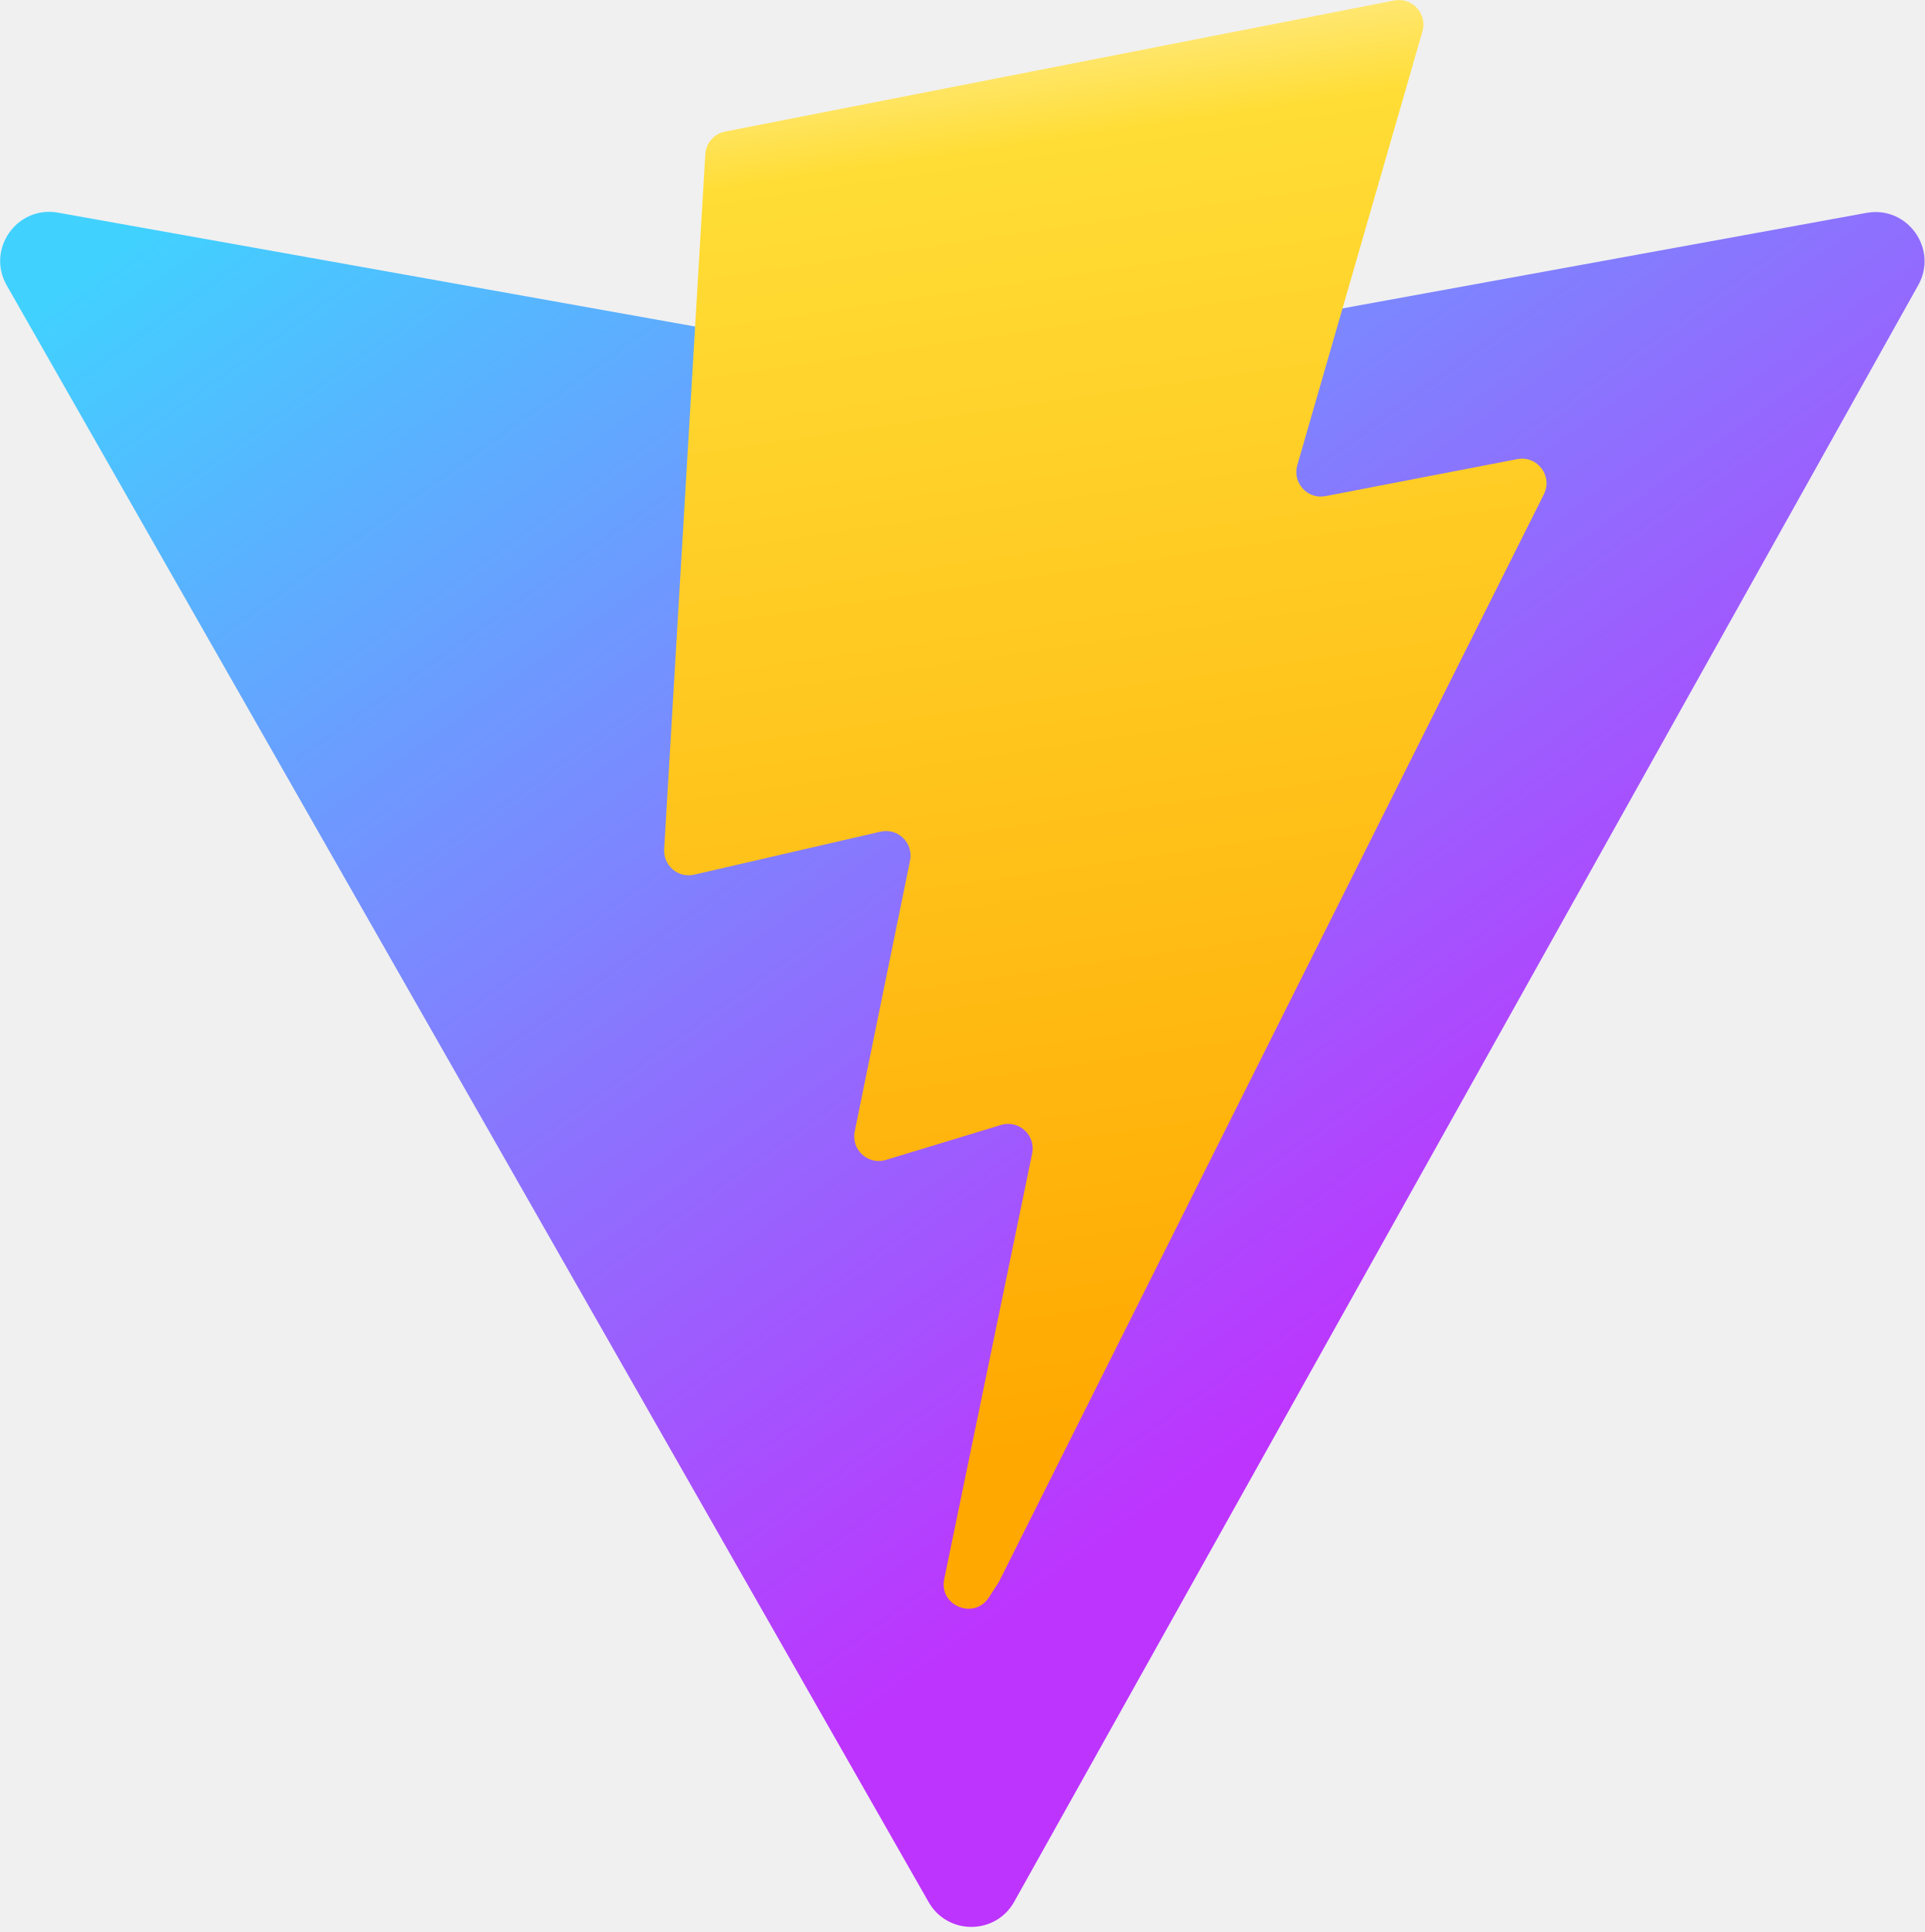
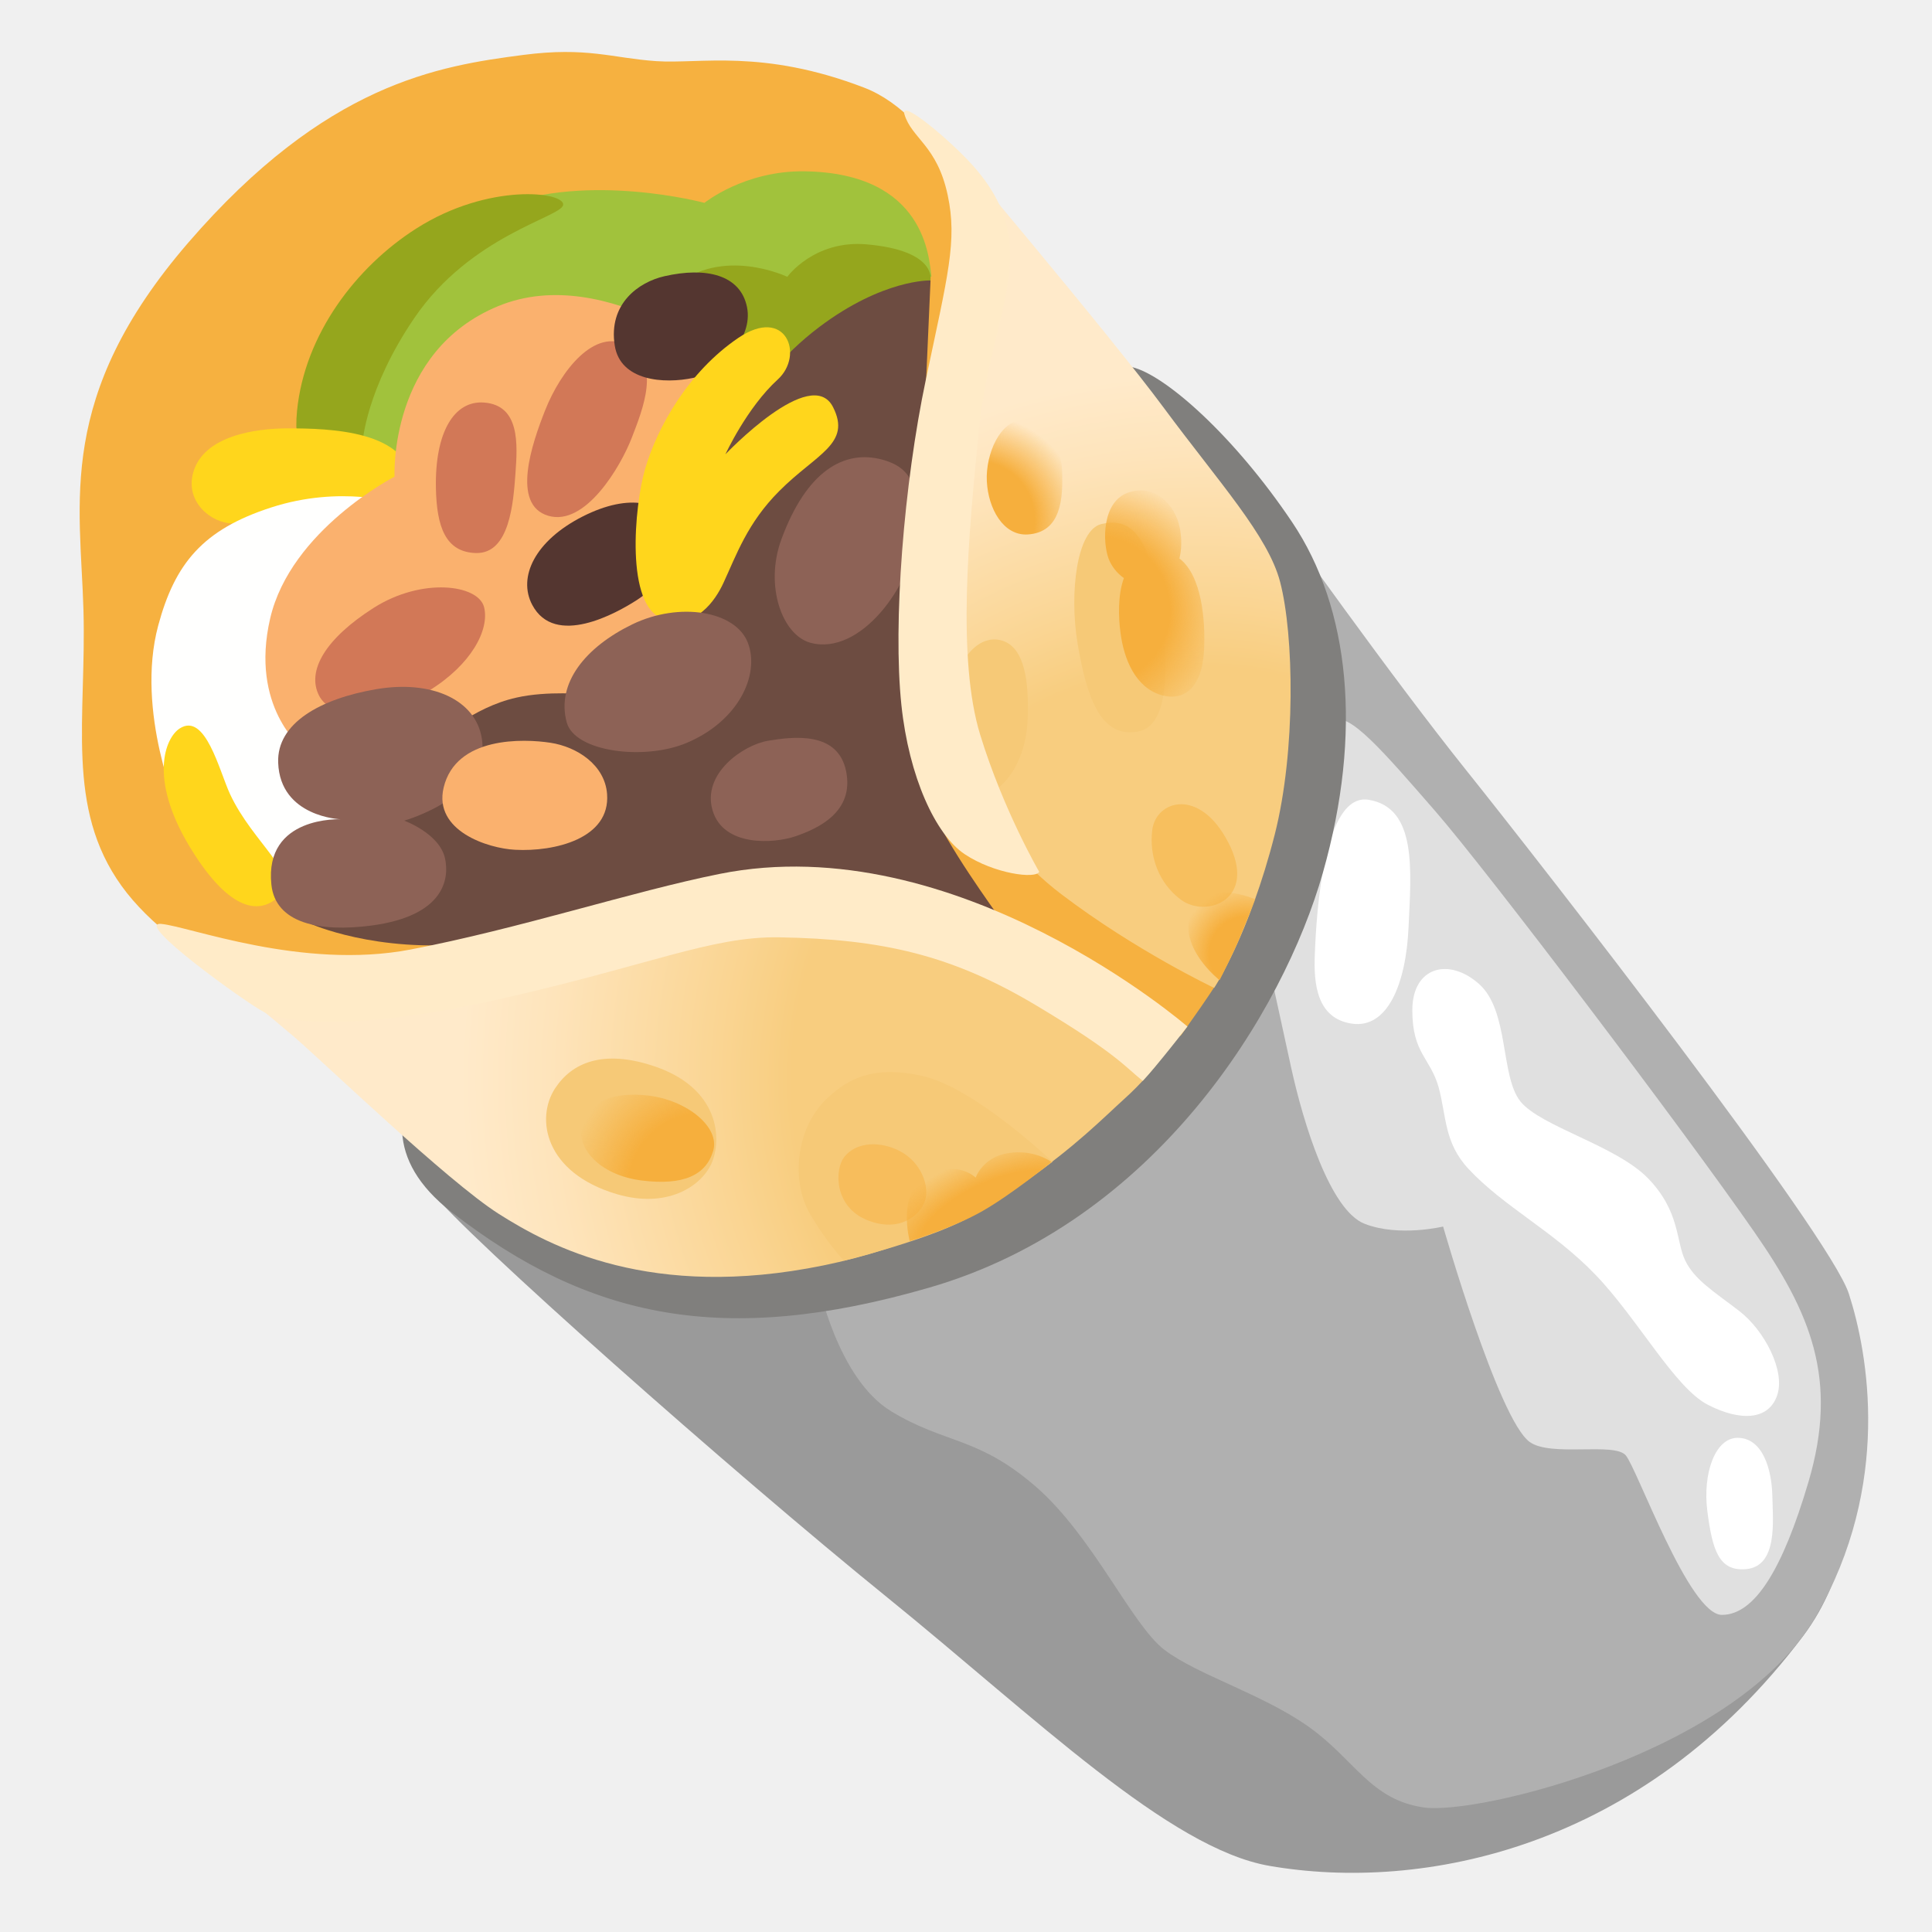
- <svg xmlns="http://www.w3.org/2000/svg" aria-hidden="true" role="img" class="iconify iconify--logos" width="31.88" height="32" preserveAspectRatio="xMidYMid meet" viewBox="0 0 256 257">
-   <defs>
-     <linearGradient id="IconifyId1813088fe1fbc01fb466" x1="-.828%" x2="57.636%" y1="7.652%" y2="78.411%">
-       <stop offset="0%" stop-color="#41D1FF" />
-       <stop offset="100%" stop-color="#BD34FE" />
-     </linearGradient>
-     <linearGradient id="IconifyId1813088fe1fbc01fb467" x1="43.376%" x2="50.316%" y1="2.242%" y2="89.03%">
-       <stop offset="0%" stop-color="#FFEA83" />
-       <stop offset="8.333%" stop-color="#FFDD35" />
-       <stop offset="100%" stop-color="#FFA800" />
-     </linearGradient>
-   </defs>
-   <path fill="url(#IconifyId1813088fe1fbc01fb466)" d="M255.153 37.938L134.897 252.976c-2.483 4.44-8.862 4.466-11.382.048L.875 37.958c-2.746-4.814 1.371-10.646 6.827-9.67l120.385 21.517a6.537 6.537 0 0 0 2.322-.004l117.867-21.483c5.438-.991 9.574 4.796 6.877 9.62Z" />
-   <path fill="url(#IconifyId1813088fe1fbc01fb467)" d="M185.432.063L96.44 17.501a3.268 3.268 0 0 0-2.634 3.014l-5.474 92.456a3.268 3.268 0 0 0 3.997 3.378l24.777-5.718c2.318-.535 4.413 1.507 3.936 3.838l-7.361 36.047c-.495 2.426 1.782 4.5 4.151 3.78l15.304-4.649c2.372-.72 4.652 1.36 4.15 3.788l-11.698 56.621c-.732 3.542 3.979 5.473 5.943 2.437l1.313-2.028l72.516-144.72c1.215-2.423-.88-5.186-3.54-4.672l-25.505 4.922c-2.396.462-4.435-1.77-3.759-4.114l16.646-57.705c.677-2.35-1.37-4.583-3.769-4.113Z" />
+ <svg xmlns="http://www.w3.org/2000/svg" width="800px" height="800px" viewBox="0 0 128 128" aria-hidden="true" role="img" class="iconify iconify--noto" preserveAspectRatio="xMidYMid meet">
+   <path d="M45.79 74.25s-18.68 2.79-17.25 4.65c2.23 2.9 19.94 18.59 30.25 26.94c9.76 7.91 18.65 16.63 25.32 17.78c10.07 1.74 24.68-1.06 35.33-15.2c6.13-8.14 1.87-19.82-1.06-25.56s-32.45-24.8-32.45-24.8L45.79 74.25z" fill="#9a9a9a" />
+   <path d="M54.2 84.96s1.27 6.37 4.84 8.54c3.57 2.17 5.73 1.66 9.56 4.97c3.82 3.31 6.37 9.17 8.54 10.83c2.17 1.66 6.5 2.93 9.56 5.1c3.06 2.17 4.08 4.84 7.64 5.35s20.76-3.63 25.97-12.66c5.03-8.71 3.46-17.43 2.18-21.38c-1.27-3.95-20.25-28.31-25.35-34.68c-5.1-6.37-12.36-16.64-12.36-16.64L54.2 84.96z" fill="#b0b0b0" />
+   <path d="M83.76 62.53s.82 3.83 1.78 8.19c.81 3.7 2.58 9.47 4.87 10.36c2.29.89 5.2.18 5.2.18s3.65 12.75 5.73 14.27c1.4 1.02 5.61 0 6.37.89c.76.89 4.2 10.57 6.37 10.57s4.02-3.01 5.73-8.79c2.04-6.88.09-11.28-3.57-16.56c-4.59-6.63-17.71-23.95-21.15-27.9s-5.73-6.63-6.75-5.99c-1.01.64-4.58 14.78-4.58 14.78z" fill="#e0e0e0" />
+   <path d="M115.12 95.26c-1.49 0-2.33 2.37-2 4.89c.33 2.52.75 3.97 2.56 3.81c2.11-.19 1.78-3.18 1.74-4.89s-.63-3.81-2.3-3.81z" fill="#ffffff" />
+   <path d="M97.3 77.45c2.35 2.52 5.6 4.09 8.4 7c2.8 2.91 5.26 7.5 7.45 8.62c2.18 1.12 4.03 1.01 4.59-.62c.56-1.62-.84-4.31-2.52-5.6s-2.97-2.07-3.58-3.36s-.34-3.25-2.46-5.43c-2.13-2.18-7.11-3.42-8.45-5.09c-1.34-1.68-.73-5.99-2.74-7.78c-2.02-1.79-4.42-1.12-4.42 1.74s1.18 3.14 1.74 5.09c.53 1.96.36 3.69 1.99 5.43z" fill="#ffffff" />
+   <path d="M89.57 67.82c2.36.34 3.58-2.63 3.75-6.38c.17-3.75.58-7.91-2.63-8.45c-2.97-.5-3.47 7.33-3.58 10.25c-.08 1.89.11 4.24 2.46 4.58z" fill="#ffffff" />
+   <path d="M33.42 65.45s-12.58 7.82-3.48 14.87s18.01 8.93 31.62 4.99c14.96-4.33 23.46-18.24 26.09-27.51c2.63-9.26 1.78-17.51-2.04-23.2s-8.41-9.77-10.62-10.28c-2.21-.51-21.16 35.7-21.16 35.7l-20.41 5.43z" fill="#807f7d" />
+   <path d="M74.89 68.73l3.33-.11s2.58-3.57 2.89-4.34c.31-.78-9.33-27.37-9.23-27.89c.1-.52-5.01-26.89-14.62-30.58c-6.74-2.59-10.89-1.56-13.79-1.76s-4.58-.96-8.81-.41c-5.6.73-13.06 1.87-22.19 12.44c-8.8 10.2-7.14 17.2-6.94 24.35S4.32 53.5 8.05 58.69s12.41 8.59 12.41 8.59l54.43 1.45z" fill="#f6b140" />
+   <path d="M61.71 18.32c-.16-1.21-.38-6.85-8.4-6.97c-3.98-.06-6.64 2.09-6.64 2.09s-7.65-2.06-13.6.26C29.67 15.02 21.8 29 21.8 29l9.72 2.19l30.19-12.87z" fill="#a1c23c" />
+   <path d="M52.91 24.45c.06-.31 8.73-5.86 8.73-5.86s.5-1.98-4.21-2.4c-3.49-.31-5.27 2.15-5.27 2.15s-4.33-2.08-7.55.69c-2.19 1.88-.5 3.62-.5 3.62l8.8 1.8z" fill="#95a61d" />
+   <path d="M24.02 29.31s.23-3.54 3.43-8.24c3.74-5.49 9.73-6.68 9.86-7.49c.13-.87-4.93-1.5-9.73 1.56c-4 2.55-7.4 7.02-7.9 12.08c-.58 5.86 4.34 2.09 4.34 2.09z" fill="#95a61d" />
+   <path d="M27.3 32.1c.04 1.16-10.43 2.58-11.86 2.58s-3.19-1.42-2.64-3.37c.68-2.45 4.15-2.93 6.26-2.93c2.72 0 8.1.12 8.24 3.72z" fill="#ffd61c" />
+   <path d="M26.41 33.35s-3.81-1.23-8.44.27c-4.52 1.46-6.38 3.7-7.49 7.83c-1.53 5.72 1.36 12.32 1.36 12.32l9.19 6.13s7.49-5.79 7.21-6.53s-1.83-20.02-1.83-20.02z" fill="#fffffe" />
+   <path d="M11.91 48.26c-.98.63-2.04 3.33.61 7.76c2.47 4.12 4.56 4.76 5.99 3.33c1.43-1.43-1.75-3.47-3.27-6.74c-.71-1.53-1.63-5.44-3.33-4.35z" fill="#ffd61c" />
+   <path d="M20.01 49.55s-3.47-2.72-2.11-8.58s8.24-9.39 8.24-9.39s-.41-8.3 6.87-11.3s15.72 4.22 15.72 4.22l3.88 21.1l-32.6 3.95z" fill="#fab16e" />
+   <path d="M36.13 27.15c-.9 2.26-2.27 6.29.19 7.02s4.8-3.26 5.53-5.15c.73-1.89 1.97-4.92-.25-6.13s-4.45 1.7-5.47 4.26z" fill="#d27857" />
+   <path d="M32.07 26.67c-1.98-.15-3.26 1.96-3.19 5.66c.05 2.56.63 4.26 2.66 4.31c2.23.05 2.47-3.34 2.61-5.27s.31-4.52-2.08-4.7z" fill="#d27857" />
+   <path d="M21.13 46.07c.74 1.47 3.63 1.94 7.26-.29c2.83-1.73 4.06-4.06 3.68-5.56c-.39-1.5-4.11-1.98-7.31.05c-3.19 2.03-4.45 4.16-3.63 5.8z" fill="#d27857" />
+   <path d="M44.02 18.3c-1.72.39-3.73 1.84-3.29 4.6c.37 2.33 3.24 2.56 5.23 2.13c1.7-.37 3.97-2.56 3.53-4.69c-.44-2.14-2.71-2.67-5.47-2.04z" fill="#543630" />
+   <path d="M35.26 40.07c1.5 2.84 5.57.57 6.97-.34c1.47-.96 3.15-3 2.47-4.74s-2.95-2.37-6.1-.77s-4.31 4.01-3.34 5.85z" fill="#543630" />
+   <path d="M61.65 18.58s-3.14-.11-7.39 3.1C44.73 28.87 42.97 44.8 42.97 44.8L38.84 46s-2.58-.25-4.63.22c-2.9.64-5.21 2.81-5.21 2.81L20.57 61.2s4.33 1.96 10.7 1.3c3.85-.4 19.45.27 19.45.27s15.69-1.64 15.47-2c-.22-.36-3.51-4.8-4.59-7.47c-1.09-2.68.92-21.64.92-21.64l-1.16-6.51l.29-6.57z" fill="#6d4c41" />
+   <path d="M43.96 41.01c2.14.68 3.43-1.22 3.97-2.39c.85-1.83 1.58-3.97 3.7-6.09c2.46-2.47 4.8-3.12 3.56-5.56c-1.45-2.86-7.13 3.13-7.13 3.13s1.42-3.09 3.47-4.96c1.77-1.61.55-4.9-2.62-2.75c-3.3 2.24-5.37 5.91-6.18 8.71c-.69 2.39-1.34 9.1 1.23 9.91z" fill="#ffd61c" />
+   <path d="M58.45 30.45c-2.54-.68-5.02.77-6.68 5.28c-1.13 3.07.05 6.36 1.94 6.86c3.32.87 6.68-3.84 6.99-7.13c.32-3.3-.4-4.51-2.25-5.01z" fill="#8d6256" />
+   <path d="M37.55 47.87c.54 1.95 5.14 2.53 7.94 1.35c3.43-1.44 4.87-4.51 4.06-6.63c-.81-2.12-4.54-2.74-7.67-1.22c-3.06 1.49-5.05 3.88-4.33 6.5z" fill="#8d6256" />
+   <path d="M47.21 53.69c.72 2.43 4.06 2.21 5.51 1.71c1.44-.5 3.88-1.58 3.34-4.29s-3.56-2.3-5.19-2.03c-1.63.28-4.38 2.17-3.66 4.61z" fill="#8d6256" />
+   <path d="M29.48 56.85c.31 1.38-.05 3.83-4.87 4.47c-3.42.45-6.36-.14-6.63-2.71c-.48-4.58 4.6-4.33 4.6-4.33s-4.02-.14-4.15-3.75c-.1-2.62 2.8-4.24 6.5-4.87s6.58.72 6.99 3.25c.63 3.84-5.14 5.46-5.14 5.46s2.32.84 2.7 2.48z" fill="#8d6256" />
+   <path d="M40.22 52.6c.23 2.98-3.52 3.84-6.09 3.7c-1.8-.09-5.41-1.25-4.74-4.11c.81-3.43 5.32-3.25 7.08-2.98s3.6 1.46 3.75 3.39z" fill="#fab16e" />
+   <radialGradient id="IconifyId17ecdb2904d178eab5978" cx="79.698" cy="71.572" r="51.155" gradientUnits="userSpaceOnUse">
+     <stop offset=".532" stop-color="#f8cd7f" />
+     <stop offset=".63" stop-color="#fad593" />
+     <stop offset=".847" stop-color="#fee4bb" />
+     <stop offset=".961" stop-color="#ffeaca" />
+   </radialGradient>
+   <path d="M19.46 68.67c2.01 1.73 10.17 9.58 13.58 11.75c3.42 2.17 10.08 5.75 21.5 3.42s17.5-8.83 19.91-11c2.42-2.17 3.35-4.09 3.34-4.21c-.01-.12-18.34-9.7-24.09-9.29c-5.75.42-16.75 4.75-22.75 5.75s-19.83-3.08-19.83-3.08s4.84 3.66 8.34 6.66z" fill="url(#IconifyId17ecdb2904d178eab5978)" />
+   <radialGradient id="IconifyId17ecdb2904d178eab5979" cx="79.606" cy="68.217" r="45.142" gradientUnits="userSpaceOnUse">
+     <stop offset=".532" stop-color="#f8cd7f" />
+     <stop offset=".63" stop-color="#fad593" />
+     <stop offset=".847" stop-color="#fee4bb" />
+     <stop offset=".961" stop-color="#ffeaca" />
+   </radialGradient>
+   <path d="M63.12 50.01V26.95l2.04-11.47l-2.6-6.27S73.47 22.1 77.12 27.04c3.65 4.93 6.89 8.45 7.69 11.51c.92 3.51 1.05 11.19-.35 16.72c-1.7 6.69-4.02 10.18-4.02 10.18s-5.2-2.46-10.13-6.21s-7.19-9.23-7.19-9.23z" fill="url(#IconifyId17ecdb2904d178eab5979)" />
+   <path d="M72.97 34.72c-1.64.39-2.13 4.58-1.58 7.9c.62 3.7 1.58 6.32 4.03 5.84c2.45-.47 1.89-5.92 1.18-9.63s-1.97-4.51-3.63-4.11z" fill="#f6c977" />
+   <path d="M66.42 42.45c-1.74-.55-3.55 1.58-3.71 5.84s1.82 4.11 2.53 4.26s2.68-1.5 2.84-4.82c.12-2.67-.23-4.82-1.66-5.28z" fill="#f6c977" />
+   <path d="M55.05 72.54c-2.43 2.06-2.61 5.76-1.42 7.82c1.18 2.05 2.29 3.16 2.29 3.16s5.17-1.26 7.95-2.68c2.52-1.29 5.86-3.87 5.86-3.87s-5.12-4.89-8.6-5.68s-5.06.38-6.08 1.25z" fill="#f6c977" />
+   <path d="M76.34 54.99c-.22 1.79.46 3.55 1.9 4.62c1.68 1.25 5.1 0 3.14-3.79c-1.91-3.7-4.8-2.79-5.04-.83z" fill="#f7bf5e" />
+   <path d="M36.78 72.1c-1.32 2.01-.68 5.6 4.07 7.01c3.29.98 5.57-.47 6.28-2.01c.71-1.54.62-5.07-3.97-6.52c-3.2-1.02-5.25-.2-6.38 1.52z" fill="#f6c977" />
+   <radialGradient id="IconifyId17ecdb2904d178eab5980" cx="46.632" cy="78.765" r="9.442" gradientUnits="userSpaceOnUse">
+     <stop offset=".532" stop-color="#f6af3d" />
+     <stop offset=".959" stop-color="#f6af3d" stop-opacity="0" />
+   </radialGradient>
+   <path d="M38.6 74.42c-.52 1.62 1.13 3.44 3.91 3.79s4.27-.36 4.74-1.96c.47-1.6-1.78-3.38-4.33-3.67c-2.24-.25-3.85.36-4.32 1.84z" fill="url(#IconifyId17ecdb2904d178eab5980)" />
+   <path d="M55.96 76.62c-.69.84-.71 3.32 1.48 4.21c2.19.89 3.56-.36 3.85-1.3c.3-.95-.26-2.53-1.66-3.26c-1.25-.66-2.84-.66-3.67.35z" fill="#f7bd5c" />
+   <radialGradient id="IconifyId17ecdb2904d178eab5981" cx="66.022" cy="80.624" r="4.499" gradientTransform="matrix(-.4024 -.9155 2.0944 -.9206 -76.267 215.287)" gradientUnits="userSpaceOnUse">
+     <stop offset=".532" stop-color="#f6af3d" />
+     <stop offset=".959" stop-color="#f6af3d" stop-opacity="0" />
+   </radialGradient>
+   <path d="M60.27 82.23s-.88-3.26 1.14-4.34s3.23.13 3.23.13s.47-1.38 2.19-1.63c1.72-.26 2.84.6 2.84.6s-2.63 2.13-4.55 3.23c-1.96 1.13-4.85 2.01-4.85 2.01z" fill="url(#IconifyId17ecdb2904d178eab5981)" />
+   <radialGradient id="IconifyId17ecdb2904d178eab5982" cx="82.629" cy="63.218" r="4.716" gradientUnits="userSpaceOnUse">
+     <stop offset=".532" stop-color="#f6af3d" />
+     <stop offset=".959" stop-color="#f6af3d" stop-opacity="0" />
+   </radialGradient>
+   <path d="M83.17 59.58s-3.31-1.46-4.24.82c-.96 2.34 1.87 4.54 1.87 4.54s.9-1.76 1.33-2.8c.52-1.25 1.04-2.56 1.04-2.56z" fill="url(#IconifyId17ecdb2904d178eab5982)" />
+   <radialGradient id="IconifyId17ecdb2904d178eab5983" cx="64.656" cy="34.435" r="7.309" gradientUnits="userSpaceOnUse">
+     <stop offset=".532" stop-color="#f6af3d" />
+     <stop offset=".959" stop-color="#f6af3d" stop-opacity="0" />
+   </radialGradient>
+   <path d="M67.72 27.85c-1.43 0-2.43 2.2-2.34 4.03c.09 1.83 1.1 3.62 2.7 3.53c2.25-.13 2.35-2.43 2.29-4.21c-.04-1.43-.86-3.35-2.65-3.35z" fill="url(#IconifyId17ecdb2904d178eab5983)" />
+   <radialGradient id="IconifyId17ecdb2904d178eab5984" cx="72.622" cy="40.407" r="9.178" gradientUnits="userSpaceOnUse">
+     <stop offset=".532" stop-color="#f6af3d" />
+     <stop offset=".959" stop-color="#f6af3d" stop-opacity="0" />
+   </radialGradient>
+   <path d="M78.14 37c.15-.61.16-1.31.03-2c-.32-1.65-1.72-2.94-3.39-2.38c-1.79.6-1.74 3.3-1.33 4.4c.19.49.54.95 1.01 1.28c-.41 1.13-.36 2.58-.23 3.58c.23 1.83 1.01 3.66 2.7 4.17c1.45.43 2.7-.41 2.84-2.93c.11-2-.15-5-1.63-6.12z" fill="url(#IconifyId17ecdb2904d178eab5984)" />
+   <path d="M47.67 57.9c-5.74 1.15-13.27 3.63-20.48 5.01c-7.18 1.37-14.7-1.55-16.52-1.7c-1.82-.15 5.46 5.11 6.78 5.82c1.08.58 5.37 1.47 15.49-.8c10.12-2.27 14.18-4.21 18.7-4.13c6.83.12 11.45 1.17 17.11 4.57c5.26 3.15 5.83 4.05 6.96 4.94c.89-.93 2.96-3.6 2.96-3.6s-15.3-13.27-31-10.11z" fill="#ffebc8" />
+   <path d="M68.85 57.76c-.24.49-2.99.13-4.94-1.17c-1.94-1.3-3.69-5.13-4.19-9.88c-.57-5.42.16-14.63 1.62-21.56s2.09-9.19 1.45-12.21c-.7-3.31-2.39-3.76-2.87-5.37c-.33-1.1 3.02 1.71 4.5 3.36c4.89 5.44 1.24 9.51.43 17.61c-.69 6.89-1.45 15.12.09 20.14c1.54 5.02 3.91 9.08 3.91 9.08z" fill="#ffebc8" />
</svg>
